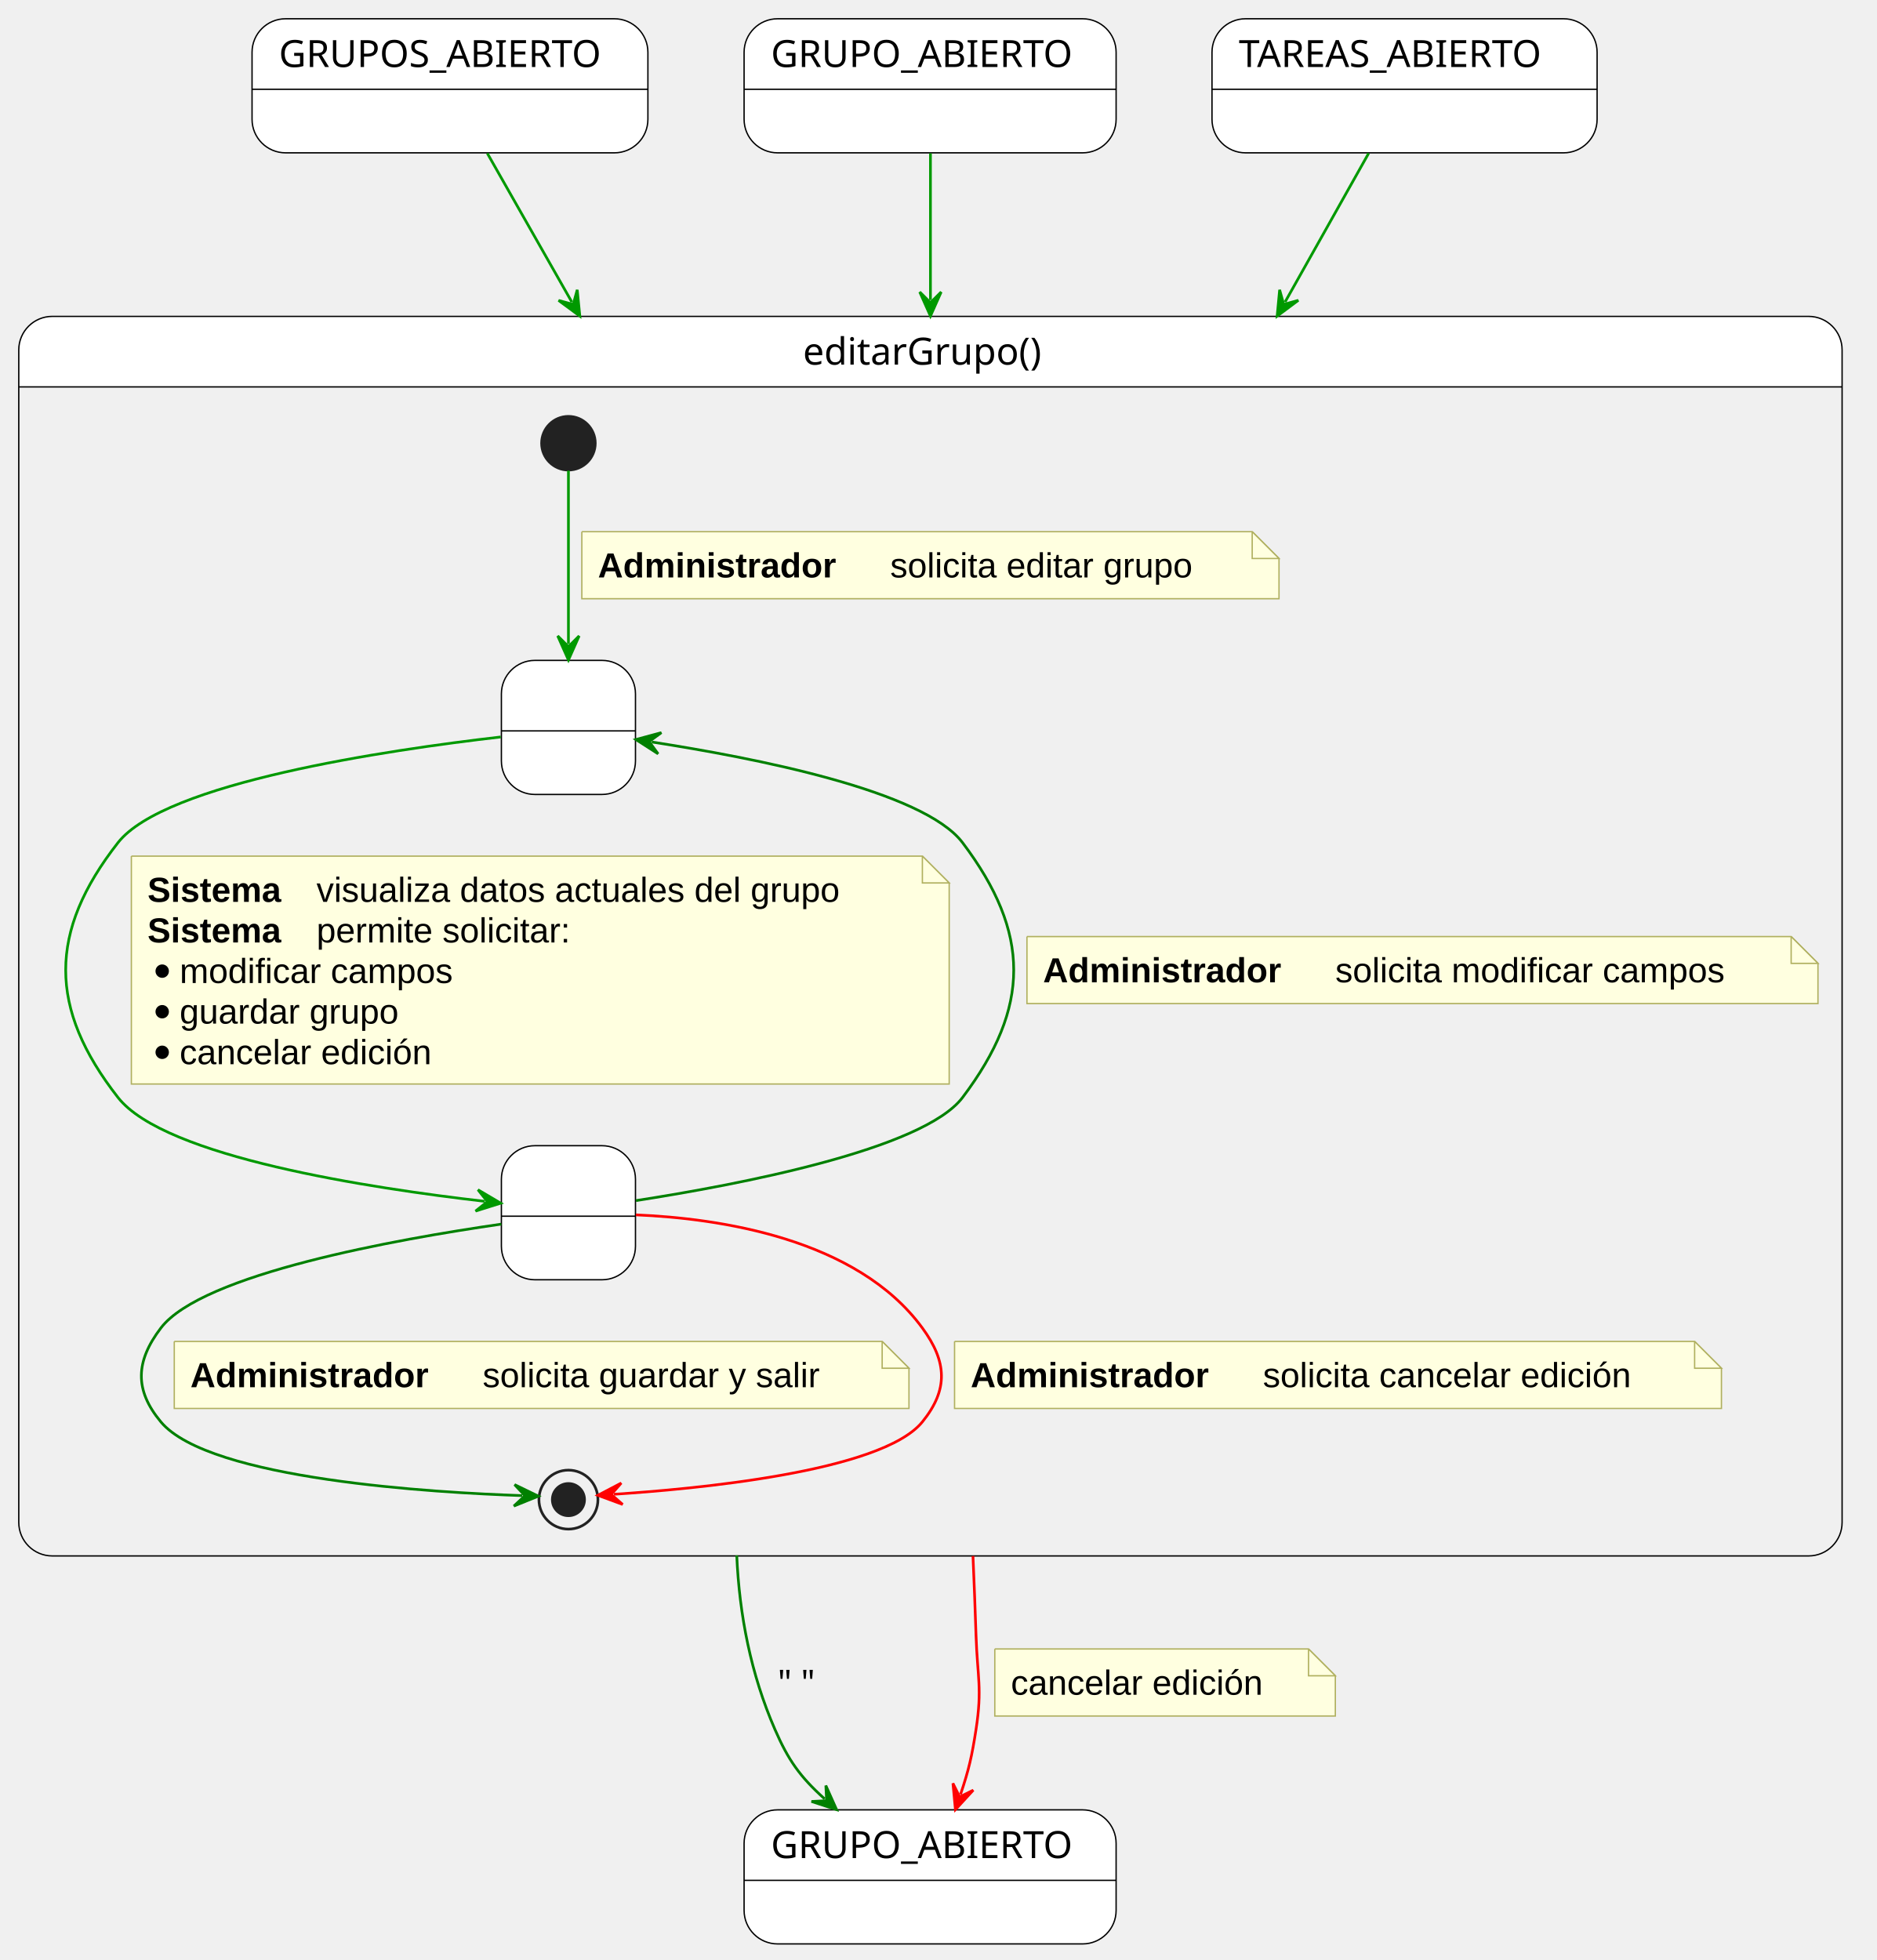
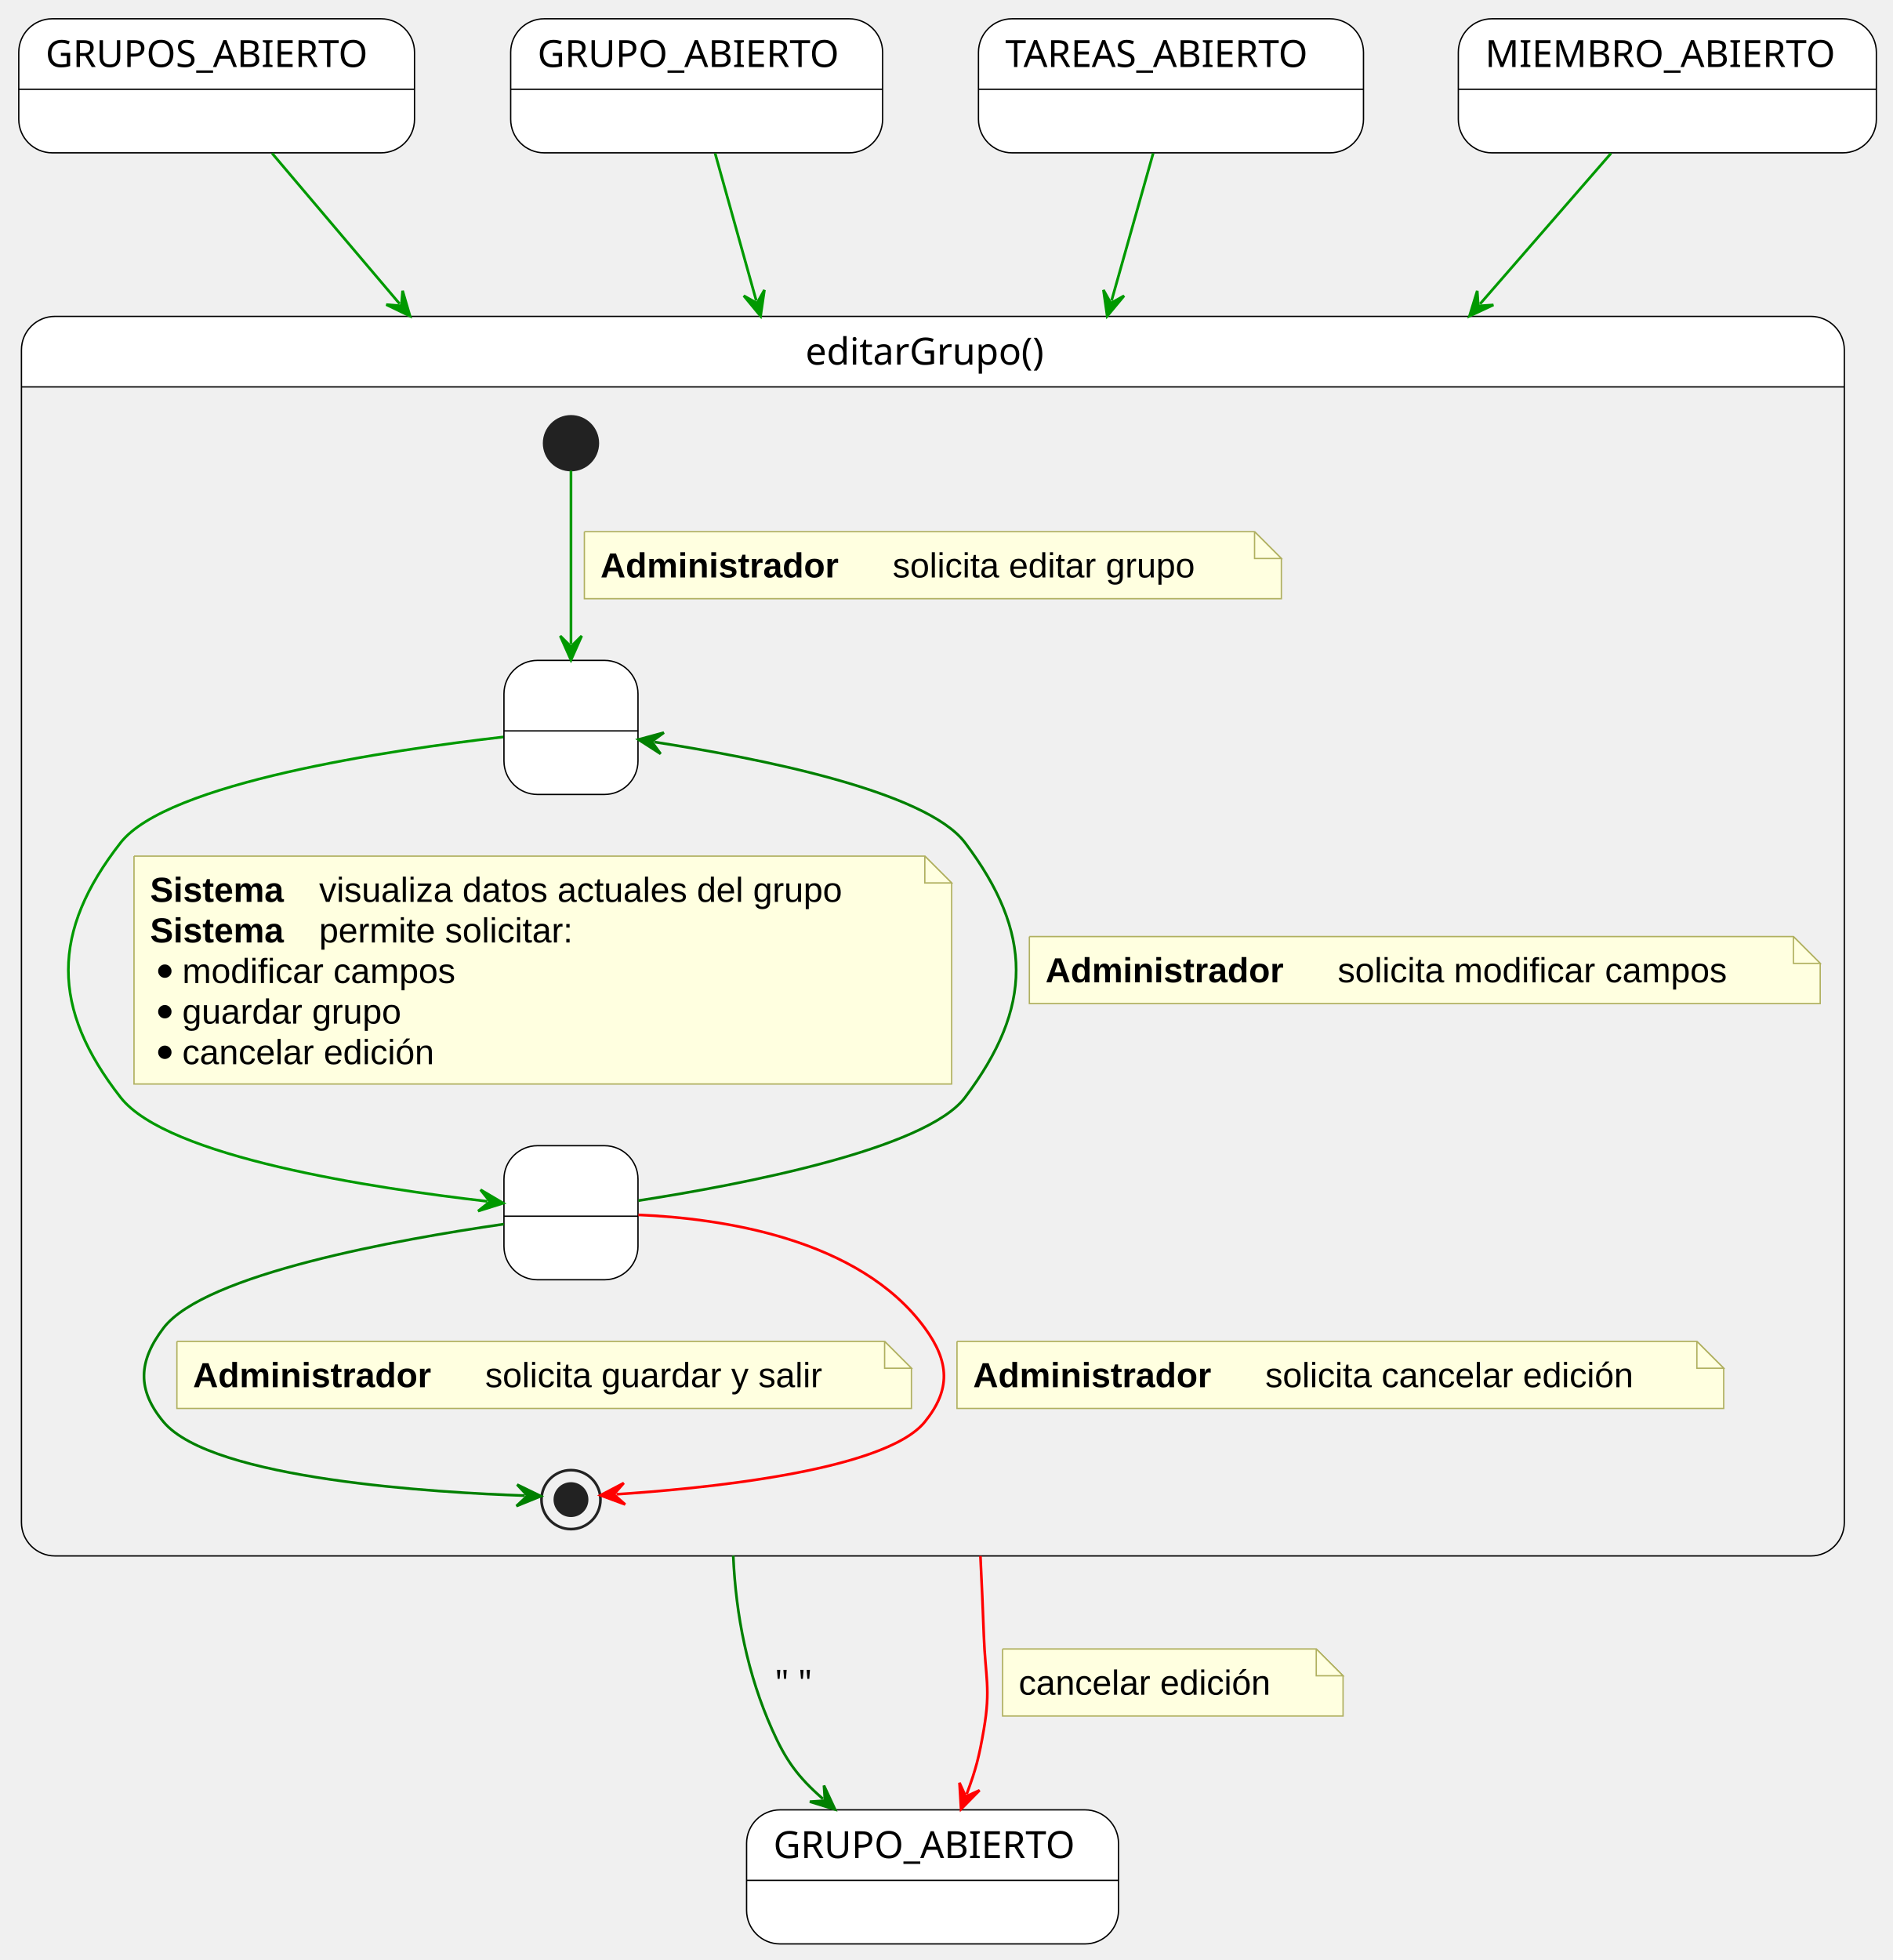
- <svg xmlns="http://www.w3.org/2000/svg" contentStyleType="text/css" data-diagram-type="STATE" height="731px" preserveAspectRatio="none" style="width:700px;height:731px;background:#FFFFFF;" version="1.1" viewBox="0 0 700 731" width="700px" zoomAndPan="magnify">
+ <svg xmlns="http://www.w3.org/2000/svg" contentStyleType="text/css" data-diagram-type="STATE" height="731px" preserveAspectRatio="none" style="width:706px;height:731px;background:#FFFFFF;" version="1.1" viewBox="0 0 706 731" width="706px" zoomAndPan="magnify">
  <defs />
  <g>
-     <g id="GRUPOS_ABIERTO">
-       <rect fill="#FFFFFF" height="50" rx="12.5" ry="12.5" style="stroke:#000000;stroke-width:0.5;" width="147.627" x="94" y="7" />
-       <line style="stroke:#000000;stroke-width:0.5;" x1="94" x2="241.627" y1="33.297" y2="33.297" />
-       <text fill="#000000" font-family="sans-serif" font-size="14" lengthAdjust="spacing" textLength="127.627" x="104" y="24.995">GRUPOS_ABIERTO</text>
+     <g id="InicioLista">
+       <rect fill="#FFFFFF" height="50" rx="12.5" ry="12.5" style="stroke:#000000;stroke-width:0.5;" width="147.627" x="7" y="7" />
+       <line style="stroke:#000000;stroke-width:0.5;" x1="7" x2="154.627" y1="33.297" y2="33.297" />
+       <text fill="#000000" font-family="sans-serif" font-size="14" lengthAdjust="spacing" textLength="127.627" x="17" y="24.995">GRUPOS_ABIERTO</text>
    </g>
-     <g id="GRUPO_ABIERTO">
-       <rect fill="#FFFFFF" height="50" rx="12.5" ry="12.5" style="stroke:#000000;stroke-width:0.5;" width="138.74" x="277.5" y="7" />
-       <line style="stroke:#000000;stroke-width:0.5;" x1="277.5" x2="416.24" y1="33.297" y2="33.297" />
-       <text fill="#000000" font-family="sans-serif" font-size="14" lengthAdjust="spacing" textLength="118.74" x="287.5" y="24.995">GRUPO_ABIERTO</text>
+     <g id="InicioDetalle">
+       <rect fill="#FFFFFF" height="50" rx="12.5" ry="12.5" style="stroke:#000000;stroke-width:0.5;" width="138.74" x="190.5" y="7" />
+       <line style="stroke:#000000;stroke-width:0.5;" x1="190.5" x2="329.24" y1="33.297" y2="33.297" />
+       <text fill="#000000" font-family="sans-serif" font-size="14" lengthAdjust="spacing" textLength="118.74" x="200.5" y="24.995">GRUPO_ABIERTO</text>
    </g>
-     <g id="TAREAS_ABIERTO">
-       <rect fill="#FFFFFF" height="50" rx="12.5" ry="12.5" style="stroke:#000000;stroke-width:0.5;" width="143.621" x="452" y="7" />
-       <line style="stroke:#000000;stroke-width:0.5;" x1="452" x2="595.621" y1="33.297" y2="33.297" />
-       <text fill="#000000" font-family="sans-serif" font-size="14" lengthAdjust="spacing" textLength="123.621" x="462" y="24.995">TAREAS_ABIERTO</text>
+     <g id="InicioTareas">
+       <rect fill="#FFFFFF" height="50" rx="12.5" ry="12.5" style="stroke:#000000;stroke-width:0.5;" width="143.621" x="365" y="7" />
+       <line style="stroke:#000000;stroke-width:0.5;" x1="365" x2="508.621" y1="33.297" y2="33.297" />
+       <text fill="#000000" font-family="sans-serif" font-size="14" lengthAdjust="spacing" textLength="123.621" x="375" y="24.995">TAREAS_ABIERTO</text>
    </g>
-     <path d="M19.5,118 L674.49,118 A12.5,12.5 0 0 1 686.99,130.5 L686.99,144.297 L7,144.297 L7,130.5 A12.5,12.5 0 0 1 19.5,118" fill="#FFFFFF" />
-     <rect fill="none" height="462.297" rx="12.5" ry="12.5" style="stroke:#000000;stroke-width:0.5;" width="679.99" x="7" y="118" />
-     <line style="stroke:#000000;stroke-width:0.5;" x1="7" x2="686.99" y1="144.297" y2="144.297" />
-     <text fill="#000000" font-family="sans-serif" font-size="14" lengthAdjust="spacing" textLength="95.067" x="299.461" y="135.995">editarGrupo()</text>
+     <g id="InicioMiembros">
+       <rect fill="#FFFFFF" height="50" rx="12.5" ry="12.5" style="stroke:#000000;stroke-width:0.5;" width="155.94" x="544" y="7" />
+       <line style="stroke:#000000;stroke-width:0.5;" x1="544" x2="699.939" y1="33.297" y2="33.297" />
+       <text fill="#000000" font-family="sans-serif" font-size="14" lengthAdjust="spacing" textLength="135.94" x="554" y="24.995">MIEMBRO_ABIERTO</text>
+     </g>
+     <path d="M20.5,118 L675.49,118 A12.5,12.5 0 0 1 687.99,130.5 L687.99,144.297 L8,144.297 L8,130.5 A12.5,12.5 0 0 1 20.5,118" fill="#FFFFFF" />
+     <rect fill="none" height="462.297" rx="12.5" ry="12.5" style="stroke:#000000;stroke-width:0.5;" width="679.99" x="8" y="118" />
+     <line style="stroke:#000000;stroke-width:0.5;" x1="8" x2="687.99" y1="144.297" y2="144.297" />
+     <text fill="#000000" font-family="sans-serif" font-size="14" lengthAdjust="spacing" textLength="95.067" x="300.461" y="135.995">editarGrupo()</text>
    <g id="EditarGrupoContainer.EstadoPreVisualizacion">
-       <rect fill="#FFFFFF" height="50" rx="12.5" ry="12.5" style="stroke:#000000;stroke-width:0.5;" width="50" x="186.99" y="246.297" />
-       <line style="stroke:#000000;stroke-width:0.5;" x1="186.99" x2="236.99" y1="272.594" y2="272.594" />
-       <text fill="#000000" font-family="sans-serif" font-size="14" lengthAdjust="spacing" textLength="4.45" x="209.765" y="264.292"> </text>
+       <rect fill="#FFFFFF" height="50" rx="12.5" ry="12.5" style="stroke:#000000;stroke-width:0.5;" width="50" x="187.99" y="246.297" />
+       <line style="stroke:#000000;stroke-width:0.5;" x1="187.99" x2="237.99" y1="272.594" y2="272.594" />
+       <text fill="#000000" font-family="sans-serif" font-size="14" lengthAdjust="spacing" textLength="4.45" x="210.765" y="264.292"> </text>
    </g>
    <g id="EditarGrupoContainer.EstadoDecision">
-       <rect fill="#FFFFFF" height="50" rx="12.5" ry="12.5" style="stroke:#000000;stroke-width:0.5;" width="50" x="186.99" y="427.297" />
-       <line style="stroke:#000000;stroke-width:0.5;" x1="186.99" x2="236.99" y1="453.594" y2="453.594" />
-       <text fill="#000000" font-family="sans-serif" font-size="14" lengthAdjust="spacing" textLength="4.45" x="209.765" y="445.292"> </text>
+       <rect fill="#FFFFFF" height="50" rx="12.5" ry="12.5" style="stroke:#000000;stroke-width:0.5;" width="50" x="187.99" y="427.297" />
+       <line style="stroke:#000000;stroke-width:0.5;" x1="187.99" x2="237.99" y1="453.594" y2="453.594" />
+       <text fill="#000000" font-family="sans-serif" font-size="14" lengthAdjust="spacing" textLength="4.45" x="210.765" y="445.292"> </text>
    </g>
-     <ellipse cx="211.99" cy="165.297" fill="#222222" rx="10" ry="10" style="stroke:#222222;stroke-width:1;" />
-     <ellipse cx="211.99" cy="559.297" fill="none" rx="11" ry="11" style="stroke:#222222;stroke-width:1;" />
-     <ellipse cx="211.99" cy="559.297" fill="#222222" rx="6" ry="6" style="stroke:#222222;stroke-width:1;" />
-     <g class="link" data-entity-1=".start.EditarGrupoContainer" data-entity-2="EstadoPreVisualizacion" data-source-line="31" data-uid="lnk3" id="link_.start.EditarGrupoContainer_EstadoPreVisualizacion">
-       <path d="M211.99,175.527 C211.99,191.237 211.99,217.657 211.99,240.167" fill="none" id="*start*EditarGrupoContainer-to-EstadoPreVisualizacion" style="stroke:#009900;stroke-width:1;" />
-       <polygon fill="#009900" points="211.99,246.167,215.99,237.167,211.99,241.167,207.99,237.167,211.99,246.167" style="stroke:#009900;stroke-width:1;" />
-       <path d="M216.99,198.297 L216.99,223.297 L476.99,223.297 L476.99,208.297 L466.99,198.297 L216.99,198.297" fill="#FFFFE0" style="stroke:#B0B060;stroke-width:0.5;" />
-       <path d="M466.99,198.297 L466.99,208.297 L476.99,208.297 L466.99,198.297" fill="#FFFFE0" style="stroke:#B0B060;stroke-width:0.5;" />
-       <text fill="#000000" font-family="Arial" font-size="13" font-weight="bold" lengthAdjust="spacing" textLength="104.863" x="222.99" y="215.364">Administrador</text>
-       <text fill="#000000" font-family="Arial" font-size="13" lengthAdjust="spacing" textLength="130.349" x="331.986" y="215.364">solicita editar grupo</text>
+     <ellipse cx="212.99" cy="165.297" fill="#222222" rx="10" ry="10" style="stroke:#222222;stroke-width:1;" />
+     <ellipse cx="212.99" cy="559.297" fill="none" rx="11" ry="11" style="stroke:#222222;stroke-width:1;" />
+     <ellipse cx="212.99" cy="559.297" fill="#222222" rx="6" ry="6" style="stroke:#222222;stroke-width:1;" />
+     <g class="link" data-entity-1=".start.EditarGrupoContainer" data-entity-2="EstadoPreVisualizacion" data-source-line="32" data-uid="lnk3" id="link_.start.EditarGrupoContainer_EstadoPreVisualizacion">
+       <path d="M212.99,175.527 C212.99,191.237 212.99,217.657 212.99,240.167" fill="none" id="*start*EditarGrupoContainer-to-EstadoPreVisualizacion" style="stroke:#009900;stroke-width:1;" />
+       <polygon fill="#009900" points="212.99,246.167,216.99,237.167,212.99,241.167,208.99,237.167,212.99,246.167" style="stroke:#009900;stroke-width:1;" />
+       <path d="M217.99,198.297 L217.99,223.297 L477.99,223.297 L477.99,208.297 L467.99,198.297 L217.99,198.297" fill="#FFFFE0" style="stroke:#B0B060;stroke-width:0.5;" />
+       <path d="M467.99,198.297 L467.99,208.297 L477.99,208.297 L467.99,198.297" fill="#FFFFE0" style="stroke:#B0B060;stroke-width:0.5;" />
+       <text fill="#000000" font-family="Arial" font-size="13" font-weight="bold" lengthAdjust="spacing" textLength="104.863" x="223.99" y="215.364">Administrador</text>
+       <text fill="#000000" font-family="Arial" font-size="13" lengthAdjust="spacing" textLength="130.349" x="332.986" y="215.364">solicita editar grupo</text>
    </g>
-     <g class="link" data-entity-1="EstadoPreVisualizacion" data-entity-2="EstadoDecision" data-source-line="36" data-uid="lnk4" id="link_EstadoPreVisualizacion_EstadoDecision">
-       <path d="M186.74,274.857 C144.27,279.747 61.43,291.967 43.99,314.297 C18,347.577 18,376.017 43.99,409.297 C61.43,431.627 138.309,443.161 180.779,448.051" fill="none" id="EstadoPreVisualizacion-to-EstadoDecision" style="stroke:#009900;stroke-width:1;" />
-       <polygon fill="#009900" points="186.74,448.737,178.257,443.734,181.773,448.165,177.341,451.681,186.74,448.737" style="stroke:#009900;stroke-width:1;" />
-       <path d="M48.99,319.297 L48.99,404.297 L353.99,404.297 L353.99,329.297 L343.99,319.297 L48.99,319.297" fill="#FFFFE0" style="stroke:#B0B060;stroke-width:0.5;" />
-       <path d="M343.99,319.297 L343.99,329.297 L353.99,329.297 L343.99,319.297" fill="#FFFFE0" style="stroke:#B0B060;stroke-width:0.5;" />
-       <text fill="#000000" font-family="Arial" font-size="13" font-weight="bold" lengthAdjust="spacing" textLength="58.906" x="54.99" y="336.364">Sistema</text>
-       <text fill="#000000" font-family="Arial" font-size="13" lengthAdjust="spacing" textLength="221.571" x="118.029" y="336.364">visualiza datos actuales del grupo</text>
-       <text fill="#000000" font-family="Arial" font-size="13" font-weight="bold" lengthAdjust="spacing" textLength="58.906" x="54.99" y="351.497">Sistema</text>
-       <text fill="#000000" font-family="Arial" font-size="13" lengthAdjust="spacing" textLength="110.595" x="118.029" y="351.497">permite solicitar:</text>
-       <ellipse cx="60.49" cy="362.195" fill="#000000" rx="2.5" ry="2.5" />
-       <text fill="#000000" font-family="Arial" font-size="13" lengthAdjust="spacing" textLength="116.016" x="66.99" y="366.629">modificar campos</text>
-       <ellipse cx="60.49" cy="377.328" fill="#000000" rx="2.5" ry="2.5" />
-       <text fill="#000000" font-family="Arial" font-size="13" lengthAdjust="spacing" textLength="93.539" x="66.99" y="381.762">guardar grupo</text>
-       <ellipse cx="60.49" cy="392.461" fill="#000000" rx="2.5" ry="2.5" />
-       <text fill="#000000" font-family="Arial" font-size="13" lengthAdjust="spacing" textLength="106.368" x="66.99" y="396.895">cancelar edición</text>
+     <g class="link" data-entity-1="EstadoPreVisualizacion" data-entity-2="EstadoDecision" data-source-line="37" data-uid="lnk4" id="link_EstadoPreVisualizacion_EstadoDecision">
+       <path d="M187.74,274.857 C145.27,279.747 62.43,291.967 44.99,314.297 C19,347.577 19,376.017 44.99,409.297 C62.43,431.627 139.309,443.161 181.779,448.051" fill="none" id="EstadoPreVisualizacion-to-EstadoDecision" style="stroke:#009900;stroke-width:1;" />
+       <polygon fill="#009900" points="187.74,448.737,179.257,443.734,182.773,448.165,178.341,451.681,187.74,448.737" style="stroke:#009900;stroke-width:1;" />
+       <path d="M49.99,319.297 L49.99,404.297 L354.99,404.297 L354.99,329.297 L344.99,319.297 L49.99,319.297" fill="#FFFFE0" style="stroke:#B0B060;stroke-width:0.5;" />
+       <path d="M344.99,319.297 L344.99,329.297 L354.99,329.297 L344.99,319.297" fill="#FFFFE0" style="stroke:#B0B060;stroke-width:0.5;" />
+       <text fill="#000000" font-family="Arial" font-size="13" font-weight="bold" lengthAdjust="spacing" textLength="58.906" x="55.99" y="336.364">Sistema</text>
+       <text fill="#000000" font-family="Arial" font-size="13" lengthAdjust="spacing" textLength="221.571" x="119.029" y="336.364">visualiza datos actuales del grupo</text>
+       <text fill="#000000" font-family="Arial" font-size="13" font-weight="bold" lengthAdjust="spacing" textLength="58.906" x="55.99" y="351.497">Sistema</text>
+       <text fill="#000000" font-family="Arial" font-size="13" lengthAdjust="spacing" textLength="110.595" x="119.029" y="351.497">permite solicitar:</text>
+       <ellipse cx="61.49" cy="362.195" fill="#000000" rx="2.5" ry="2.5" />
+       <text fill="#000000" font-family="Arial" font-size="13" lengthAdjust="spacing" textLength="116.016" x="67.99" y="366.629">modificar campos</text>
+       <ellipse cx="61.49" cy="377.328" fill="#000000" rx="2.5" ry="2.5" />
+       <text fill="#000000" font-family="Arial" font-size="13" lengthAdjust="spacing" textLength="93.539" x="67.99" y="381.762">guardar grupo</text>
+       <ellipse cx="61.49" cy="392.461" fill="#000000" rx="2.5" ry="2.5" />
+       <text fill="#000000" font-family="Arial" font-size="13" lengthAdjust="spacing" textLength="106.368" x="67.99" y="396.895">cancelar edición</text>
    </g>
-     <g class="link" data-entity-1="EstadoPreVisualizacion" data-entity-2="EstadoDecision" data-source-line="46" data-uid="lnk6" id="link_EstadoPreVisualizacion_EstadoDecision">
-       <path d="M243.079,276.736 C281.079,282.626 344.32,294.857 358.99,314.297 C384.41,348.007 384.41,375.587 358.99,409.297 C344.32,428.737 275.15,441.887 237.15,447.777" fill="none" id="EstadoPreVisualizacion-backto-EstadoDecision" style="stroke:#008000;stroke-width:1;" />
-       <polygon fill="#008000" points="237.15,275.817,245.431,281.148,242.091,276.583,246.656,273.243,237.15,275.817" style="stroke:#008000;stroke-width:1;" />
-       <path d="M382.99,349.297 L382.99,374.297 L677.99,374.297 L677.99,359.297 L667.99,349.297 L382.99,349.297" fill="#FFFFE0" style="stroke:#B0B060;stroke-width:0.5;" />
-       <path d="M667.99,349.297 L667.99,359.297 L677.99,359.297 L667.99,349.297" fill="#FFFFE0" style="stroke:#B0B060;stroke-width:0.5;" />
-       <text fill="#000000" font-family="Arial" font-size="13" font-weight="bold" lengthAdjust="spacing" textLength="104.863" x="388.99" y="366.364">Administrador</text>
-       <text fill="#000000" font-family="Arial" font-size="13" lengthAdjust="spacing" textLength="165.921" x="497.986" y="366.364">solicita modificar campos</text>
+     <g class="link" data-entity-1="EstadoPreVisualizacion" data-entity-2="EstadoDecision" data-source-line="47" data-uid="lnk6" id="link_EstadoPreVisualizacion_EstadoDecision">
+       <path d="M244.079,276.736 C282.079,282.626 345.32,294.857 359.99,314.297 C385.41,348.007 385.41,375.587 359.99,409.297 C345.32,428.737 276.15,441.887 238.15,447.777" fill="none" id="EstadoPreVisualizacion-backto-EstadoDecision" style="stroke:#008000;stroke-width:1;" />
+       <polygon fill="#008000" points="238.15,275.817,246.431,281.148,243.091,276.583,247.656,273.243,238.15,275.817" style="stroke:#008000;stroke-width:1;" />
+       <path d="M383.99,349.297 L383.99,374.297 L678.99,374.297 L678.99,359.297 L668.99,349.297 L383.99,349.297" fill="#FFFFE0" style="stroke:#B0B060;stroke-width:0.5;" />
+       <path d="M668.99,349.297 L668.99,359.297 L678.99,359.297 L668.99,349.297" fill="#FFFFE0" style="stroke:#B0B060;stroke-width:0.5;" />
+       <text fill="#000000" font-family="Arial" font-size="13" font-weight="bold" lengthAdjust="spacing" textLength="104.863" x="389.99" y="366.364">Administrador</text>
+       <text fill="#000000" font-family="Arial" font-size="13" lengthAdjust="spacing" textLength="165.921" x="498.986" y="366.364">solicita modificar campos</text>
    </g>
-     <g class="link" data-entity-1="EstadoDecision" data-entity-2=".end.EditarGrupoContainer" data-source-line="52" data-uid="lnk8" id="link_EstadoDecision_.end.EditarGrupoContainer">
-       <path d="M186.94,456.547 C147.88,462.187 75.33,475.147 59.99,495.297 C50.57,507.677 50.03,518.347 59.99,530.297 C78.02,551.947 162.754,556.713 194.774,557.803" fill="none" id="EstadoDecision-to-*end*EditarGrupoContainer" style="stroke:#008000;stroke-width:1;" />
-       <polygon fill="#008000" points="200.77,558.007,191.911,553.703,195.773,557.837,191.639,561.698,200.77,558.007" style="stroke:#008000;stroke-width:1;" />
-       <path d="M64.99,500.297 L64.99,525.297 L338.99,525.297 L338.99,510.297 L328.99,500.297 L64.99,500.297" fill="#FFFFE0" style="stroke:#B0B060;stroke-width:0.5;" />
-       <path d="M328.99,500.297 L328.99,510.297 L338.99,510.297 L328.99,500.297" fill="#FFFFE0" style="stroke:#B0B060;stroke-width:0.5;" />
-       <text fill="#000000" font-family="Arial" font-size="13" font-weight="bold" lengthAdjust="spacing" textLength="104.863" x="70.99" y="517.364">Administrador</text>
-       <text fill="#000000" font-family="Arial" font-size="13" lengthAdjust="spacing" textLength="144.536" x="179.986" y="517.364">solicita guardar y salir</text>
+     <g class="link" data-entity-1="EstadoDecision" data-entity-2=".end.EditarGrupoContainer" data-source-line="53" data-uid="lnk8" id="link_EstadoDecision_.end.EditarGrupoContainer">
+       <path d="M187.94,456.547 C148.88,462.187 76.33,475.147 60.99,495.297 C51.57,507.677 51.03,518.347 60.99,530.297 C79.02,551.947 163.754,556.713 195.774,557.803" fill="none" id="EstadoDecision-to-*end*EditarGrupoContainer" style="stroke:#008000;stroke-width:1;" />
+       <polygon fill="#008000" points="201.77,558.007,192.911,553.703,196.773,557.837,192.639,561.698,201.77,558.007" style="stroke:#008000;stroke-width:1;" />
+       <path d="M65.99,500.297 L65.99,525.297 L339.99,525.297 L339.99,510.297 L329.99,500.297 L65.99,500.297" fill="#FFFFE0" style="stroke:#B0B060;stroke-width:0.5;" />
+       <path d="M329.99,500.297 L329.99,510.297 L339.99,510.297 L329.99,500.297" fill="#FFFFE0" style="stroke:#B0B060;stroke-width:0.5;" />
+       <text fill="#000000" font-family="Arial" font-size="13" font-weight="bold" lengthAdjust="spacing" textLength="104.863" x="71.99" y="517.364">Administrador</text>
+       <text fill="#000000" font-family="Arial" font-size="13" lengthAdjust="spacing" textLength="144.536" x="180.986" y="517.364">solicita guardar y salir</text>
    </g>
-     <g class="link" data-entity-1="EstadoDecision" data-entity-2=".end.EditarGrupoContainer" data-source-line="57" data-uid="lnk9" id="link_EstadoDecision_.end.EditarGrupoContainer">
-       <path d="M237.14,453.097 C268.08,454.387 319.5,461.807 343.99,495.297 C353.17,507.857 353.78,518.207 343.99,530.297 C328.73,549.137 257.827,555.429 228.958,557.299" fill="none" id="EstadoDecision-to-*end*EditarGrupoContainer-1" style="stroke:#FF0000;stroke-width:1;" />
-       <polygon fill="#FF0000" points="222.97,557.687,232.21,561.097,227.959,557.364,231.693,553.114,222.97,557.687" style="stroke:#FF0000;stroke-width:1;" />
-       <path d="M355.99,500.297 L355.99,525.297 L641.99,525.297 L641.99,510.297 L631.99,500.297 L355.99,500.297" fill="#FFFFE0" style="stroke:#B0B060;stroke-width:0.5;" />
-       <path d="M631.99,500.297 L631.99,510.297 L641.99,510.297 L631.99,500.297" fill="#FFFFE0" style="stroke:#B0B060;stroke-width:0.5;" />
-       <text fill="#000000" font-family="Arial" font-size="13" font-weight="bold" lengthAdjust="spacing" textLength="104.863" x="361.99" y="517.364">Administrador</text>
-       <text fill="#000000" font-family="Arial" font-size="13" lengthAdjust="spacing" textLength="156.273" x="470.986" y="517.364">solicita cancelar edición</text>
+     <g class="link" data-entity-1="EstadoDecision" data-entity-2=".end.EditarGrupoContainer" data-source-line="58" data-uid="lnk9" id="link_EstadoDecision_.end.EditarGrupoContainer">
+       <path d="M238.14,453.097 C269.08,454.387 320.5,461.807 344.99,495.297 C354.17,507.857 354.78,518.207 344.99,530.297 C329.73,549.137 258.827,555.429 229.958,557.299" fill="none" id="EstadoDecision-to-*end*EditarGrupoContainer-1" style="stroke:#FF0000;stroke-width:1;" />
+       <polygon fill="#FF0000" points="223.97,557.687,233.21,561.097,228.959,557.364,232.693,553.114,223.97,557.687" style="stroke:#FF0000;stroke-width:1;" />
+       <path d="M356.99,500.297 L356.99,525.297 L642.99,525.297 L642.99,510.297 L632.99,500.297 L356.99,500.297" fill="#FFFFE0" style="stroke:#B0B060;stroke-width:0.5;" />
+       <path d="M632.99,500.297 L632.99,510.297 L642.99,510.297 L632.99,500.297" fill="#FFFFE0" style="stroke:#B0B060;stroke-width:0.5;" />
+       <text fill="#000000" font-family="Arial" font-size="13" font-weight="bold" lengthAdjust="spacing" textLength="104.863" x="362.99" y="517.364">Administrador</text>
+       <text fill="#000000" font-family="Arial" font-size="13" lengthAdjust="spacing" textLength="156.273" x="471.986" y="517.364">solicita cancelar edición</text>
    </g>
    <g id="GrupoAbiertoFinal">
-       <rect fill="#FFFFFF" height="50" rx="12.5" ry="12.5" style="stroke:#000000;stroke-width:0.5;" width="138.74" x="277.5" y="675" />
-       <line style="stroke:#000000;stroke-width:0.5;" x1="277.5" x2="416.24" y1="701.297" y2="701.297" />
-       <text fill="#000000" font-family="sans-serif" font-size="14" lengthAdjust="spacing" textLength="118.74" x="287.5" y="692.995">GRUPO_ABIERTO</text>
+       <rect fill="#FFFFFF" height="50" rx="12.5" ry="12.5" style="stroke:#000000;stroke-width:0.5;" width="138.74" x="278.5" y="675" />
+       <line style="stroke:#000000;stroke-width:0.5;" x1="278.5" x2="417.24" y1="701.297" y2="701.297" />
+       <text fill="#000000" font-family="sans-serif" font-size="14" lengthAdjust="spacing" textLength="118.74" x="288.5" y="692.995">GRUPO_ABIERTO</text>
    </g>
-     <g class="link" data-entity-1="GRUPOS_ABIERTO" data-entity-2="EditarGrupoContainer" data-source-line="68" data-uid="lnk10" id="link_GRUPOS_ABIERTO_EditarGrupoContainer">
-       <path d="M181.75,57.19 C190.39,72.39 199.515,88.464 213.275,112.674" fill="none" id="GRUPOS_ABIERTO-to-EditarGrupoContainer" style="stroke:#009900;stroke-width:1;" />
-       <polygon fill="#009900" points="216.24,117.89,215.27,108.089,213.769,113.543,208.315,112.042,216.24,117.89" style="stroke:#009900;stroke-width:1;" />
+     <g class="link" data-entity-1="InicioLista" data-entity-2="EditarGrupoContainer" data-source-line="69" data-uid="lnk10" id="link_InicioLista_EditarGrupoContainer">
+       <path d="M101.51,57.19 C114.39,72.39 128.55,89.103 149.071,113.313" fill="none" id="InicioLista-to-EditarGrupoContainer" style="stroke:#009900;stroke-width:1;" />
+       <polygon fill="#009900" points="152.95,117.89,150.182,108.438,149.717,114.076,144.079,113.611,152.95,117.89" style="stroke:#009900;stroke-width:1;" />
    </g>
-     <g class="link" data-entity-1="GRUPO_ABIERTO" data-entity-2="EditarGrupoContainer" data-source-line="69" data-uid="lnk11" id="link_GRUPO_ABIERTO_EditarGrupoContainer">
-       <path d="M347,57.19 C347,72.39 347,87.68 347,111.89" fill="none" id="GRUPO_ABIERTO-to-EditarGrupoContainer" style="stroke:#009900;stroke-width:1;" />
-       <polygon fill="#009900" points="347,117.89,351,108.89,347,112.89,343,108.89,347,117.89" style="stroke:#009900;stroke-width:1;" />
+     <g class="link" data-entity-1="InicioDetalle" data-entity-2="EditarGrupoContainer" data-source-line="70" data-uid="lnk11" id="link_InicioDetalle_EditarGrupoContainer">
+       <path d="M266.76,57.19 C271.01,72.39 275.334,87.902 282.104,112.112" fill="none" id="InicioDetalle-to-EditarGrupoContainer" style="stroke:#009900;stroke-width:1;" />
+       <polygon fill="#009900" points="283.72,117.89,285.149,108.145,282.373,113.075,277.444,110.3,283.72,117.89" style="stroke:#009900;stroke-width:1;" />
    </g>
-     <g class="link" data-entity-1="TAREAS_ABIERTO" data-entity-2="EditarGrupoContainer" data-source-line="70" data-uid="lnk12" id="link_TAREAS_ABIERTO_EditarGrupoContainer">
-       <path d="M510.41,57.19 C501.86,72.39 492.85,88.45 479.24,112.66" fill="none" id="TAREAS_ABIERTO-to-EditarGrupoContainer" style="stroke:#009900;stroke-width:1;" />
-       <polygon fill="#009900" points="476.3,117.89,484.197,112.005,478.75,113.531,477.224,108.085,476.3,117.89" style="stroke:#009900;stroke-width:1;" />
+     <g class="link" data-entity-1="InicioTareas" data-entity-2="EditarGrupoContainer" data-source-line="71" data-uid="lnk12" id="link_InicioTareas_EditarGrupoContainer">
+       <path d="M430.16,57.19 C425.87,72.39 421.491,87.906 414.651,112.116" fill="none" id="InicioTareas-to-EditarGrupoContainer" style="stroke:#009900;stroke-width:1;" />
+       <polygon fill="#009900" points="413.02,117.89,419.316,110.317,414.379,113.078,411.618,108.141,413.02,117.89" style="stroke:#009900;stroke-width:1;" />
    </g>
-     <g class="link" data-entity-1="EditarGrupoContainer" data-entity-2="GrupoAbiertoFinal" data-source-line="76" data-uid="lnk13" id="link_EditarGrupoContainer_GrupoAbiertoFinal">
-       <path d="M274.76,580.09 C275.73,602.43 280.04,624.42 289,645 C294,656.48 298.311,662.605 307.541,670.915" fill="none" id="EditarGrupoContainer-to-GrupoAbiertoFinal" style="stroke:#008000;stroke-width:1;" />
-       <polygon fill="#008000" points="312,674.93,307.988,665.935,308.284,671.585,302.635,671.881,312,674.93" style="stroke:#008000;stroke-width:1;" />
-       <text fill="#000000" font-family="sans-serif" font-size="13" lengthAdjust="spacing" textLength="69.811" x="290" y="632.067">"              "</text>
+     <g class="link" data-entity-1="InicioMiembros" data-entity-2="EditarGrupoContainer" data-source-line="72" data-uid="lnk13" id="link_InicioMiembros_EditarGrupoContainer">
+       <path d="M600.95,57.19 C587.73,72.39 573.158,89.153 552.098,113.363" fill="none" id="InicioMiembros-to-EditarGrupoContainer" style="stroke:#009900;stroke-width:1;" />
+       <polygon fill="#009900" points="548.16,117.89,557.085,113.725,551.442,114.118,551.049,108.474,548.16,117.89" style="stroke:#009900;stroke-width:1;" />
    </g>
-     <g class="link" data-entity-1="EditarGrupoContainer" data-entity-2="GrupoAbiertoFinal" data-source-line="79" data-uid="lnk14" id="link_EditarGrupoContainer_GrupoAbiertoFinal">
-       <path d="M362.86,580.34 C363.3,590.36 363.68,600.28 364,610 C364.51,625.55 366.36,629.62 364,645 C362.46,655.01 361.324,660.014 358.224,669.223" fill="none" id="EditarGrupoContainer-to-GrupoAbiertoFinal-1" style="stroke:#FF0000;stroke-width:1;" />
-       <polygon fill="#FF0000" points="356.31,674.91,362.972,667.656,357.905,670.171,355.39,665.104,356.31,674.91" style="stroke:#FF0000;stroke-width:1;" />
-       <path d="M371,615 L371,640 L498,640 L498,625 L488,615 L371,615" fill="#FFFFE0" style="stroke:#B0B060;stroke-width:0.5;" />
-       <path d="M488,615 L488,625 L498,625 L488,615" fill="#FFFFE0" style="stroke:#B0B060;stroke-width:0.5;" />
-       <text fill="#000000" font-family="Arial" font-size="13" lengthAdjust="spacing" textLength="106.368" x="377" y="632.067">cancelar edición</text>
+     <g class="link" data-entity-1="EditarGrupoContainer" data-entity-2="GrupoAbiertoFinal" data-source-line="77" data-uid="lnk14" id="link_EditarGrupoContainer_GrupoAbiertoFinal">
+       <path d="M273.52,580.19 C274.48,602.51 278.86,624.47 288,645 C293.13,656.52 297.55,662.674 306.99,670.914" fill="none" id="EditarGrupoContainer-to-GrupoAbiertoFinal" style="stroke:#008000;stroke-width:1;" />
+       <polygon fill="#008000" points="311.51,674.86,307.36,665.928,307.743,671.572,302.099,671.955,311.51,674.86" style="stroke:#008000;stroke-width:1;" />
+       <text fill="#000000" font-family="sans-serif" font-size="13" lengthAdjust="spacing" textLength="73.944" x="289" y="632.067">"               "</text>
+     </g>
+     <g class="link" data-entity-1="EditarGrupoContainer" data-entity-2="GrupoAbiertoFinal" data-source-line="80" data-uid="lnk15" id="link_EditarGrupoContainer_GrupoAbiertoFinal">
+       <path d="M365.73,580.33 C366.22,590.35 366.65,600.28 367,610 C367.57,625.55 369.62,629.67 367,645 C365.29,654.99 364.038,659.972 360.608,669.112" fill="none" id="EditarGrupoContainer-to-GrupoAbiertoFinal-1" style="stroke:#FF0000;stroke-width:1;" />
+       <polygon fill="#FF0000" points="358.5,674.73,365.407,667.709,360.257,670.049,357.917,664.898,358.5,674.73" style="stroke:#FF0000;stroke-width:1;" />
+       <path d="M374,615 L374,640 L501,640 L501,625 L491,615 L374,615" fill="#FFFFE0" style="stroke:#B0B060;stroke-width:0.5;" />
+       <path d="M491,615 L491,625 L501,625 L491,615" fill="#FFFFE0" style="stroke:#B0B060;stroke-width:0.5;" />
+       <text fill="#000000" font-family="Arial" font-size="13" lengthAdjust="spacing" textLength="106.368" x="380" y="632.067">cancelar edición</text>
    </g>
  </g>
</svg>
